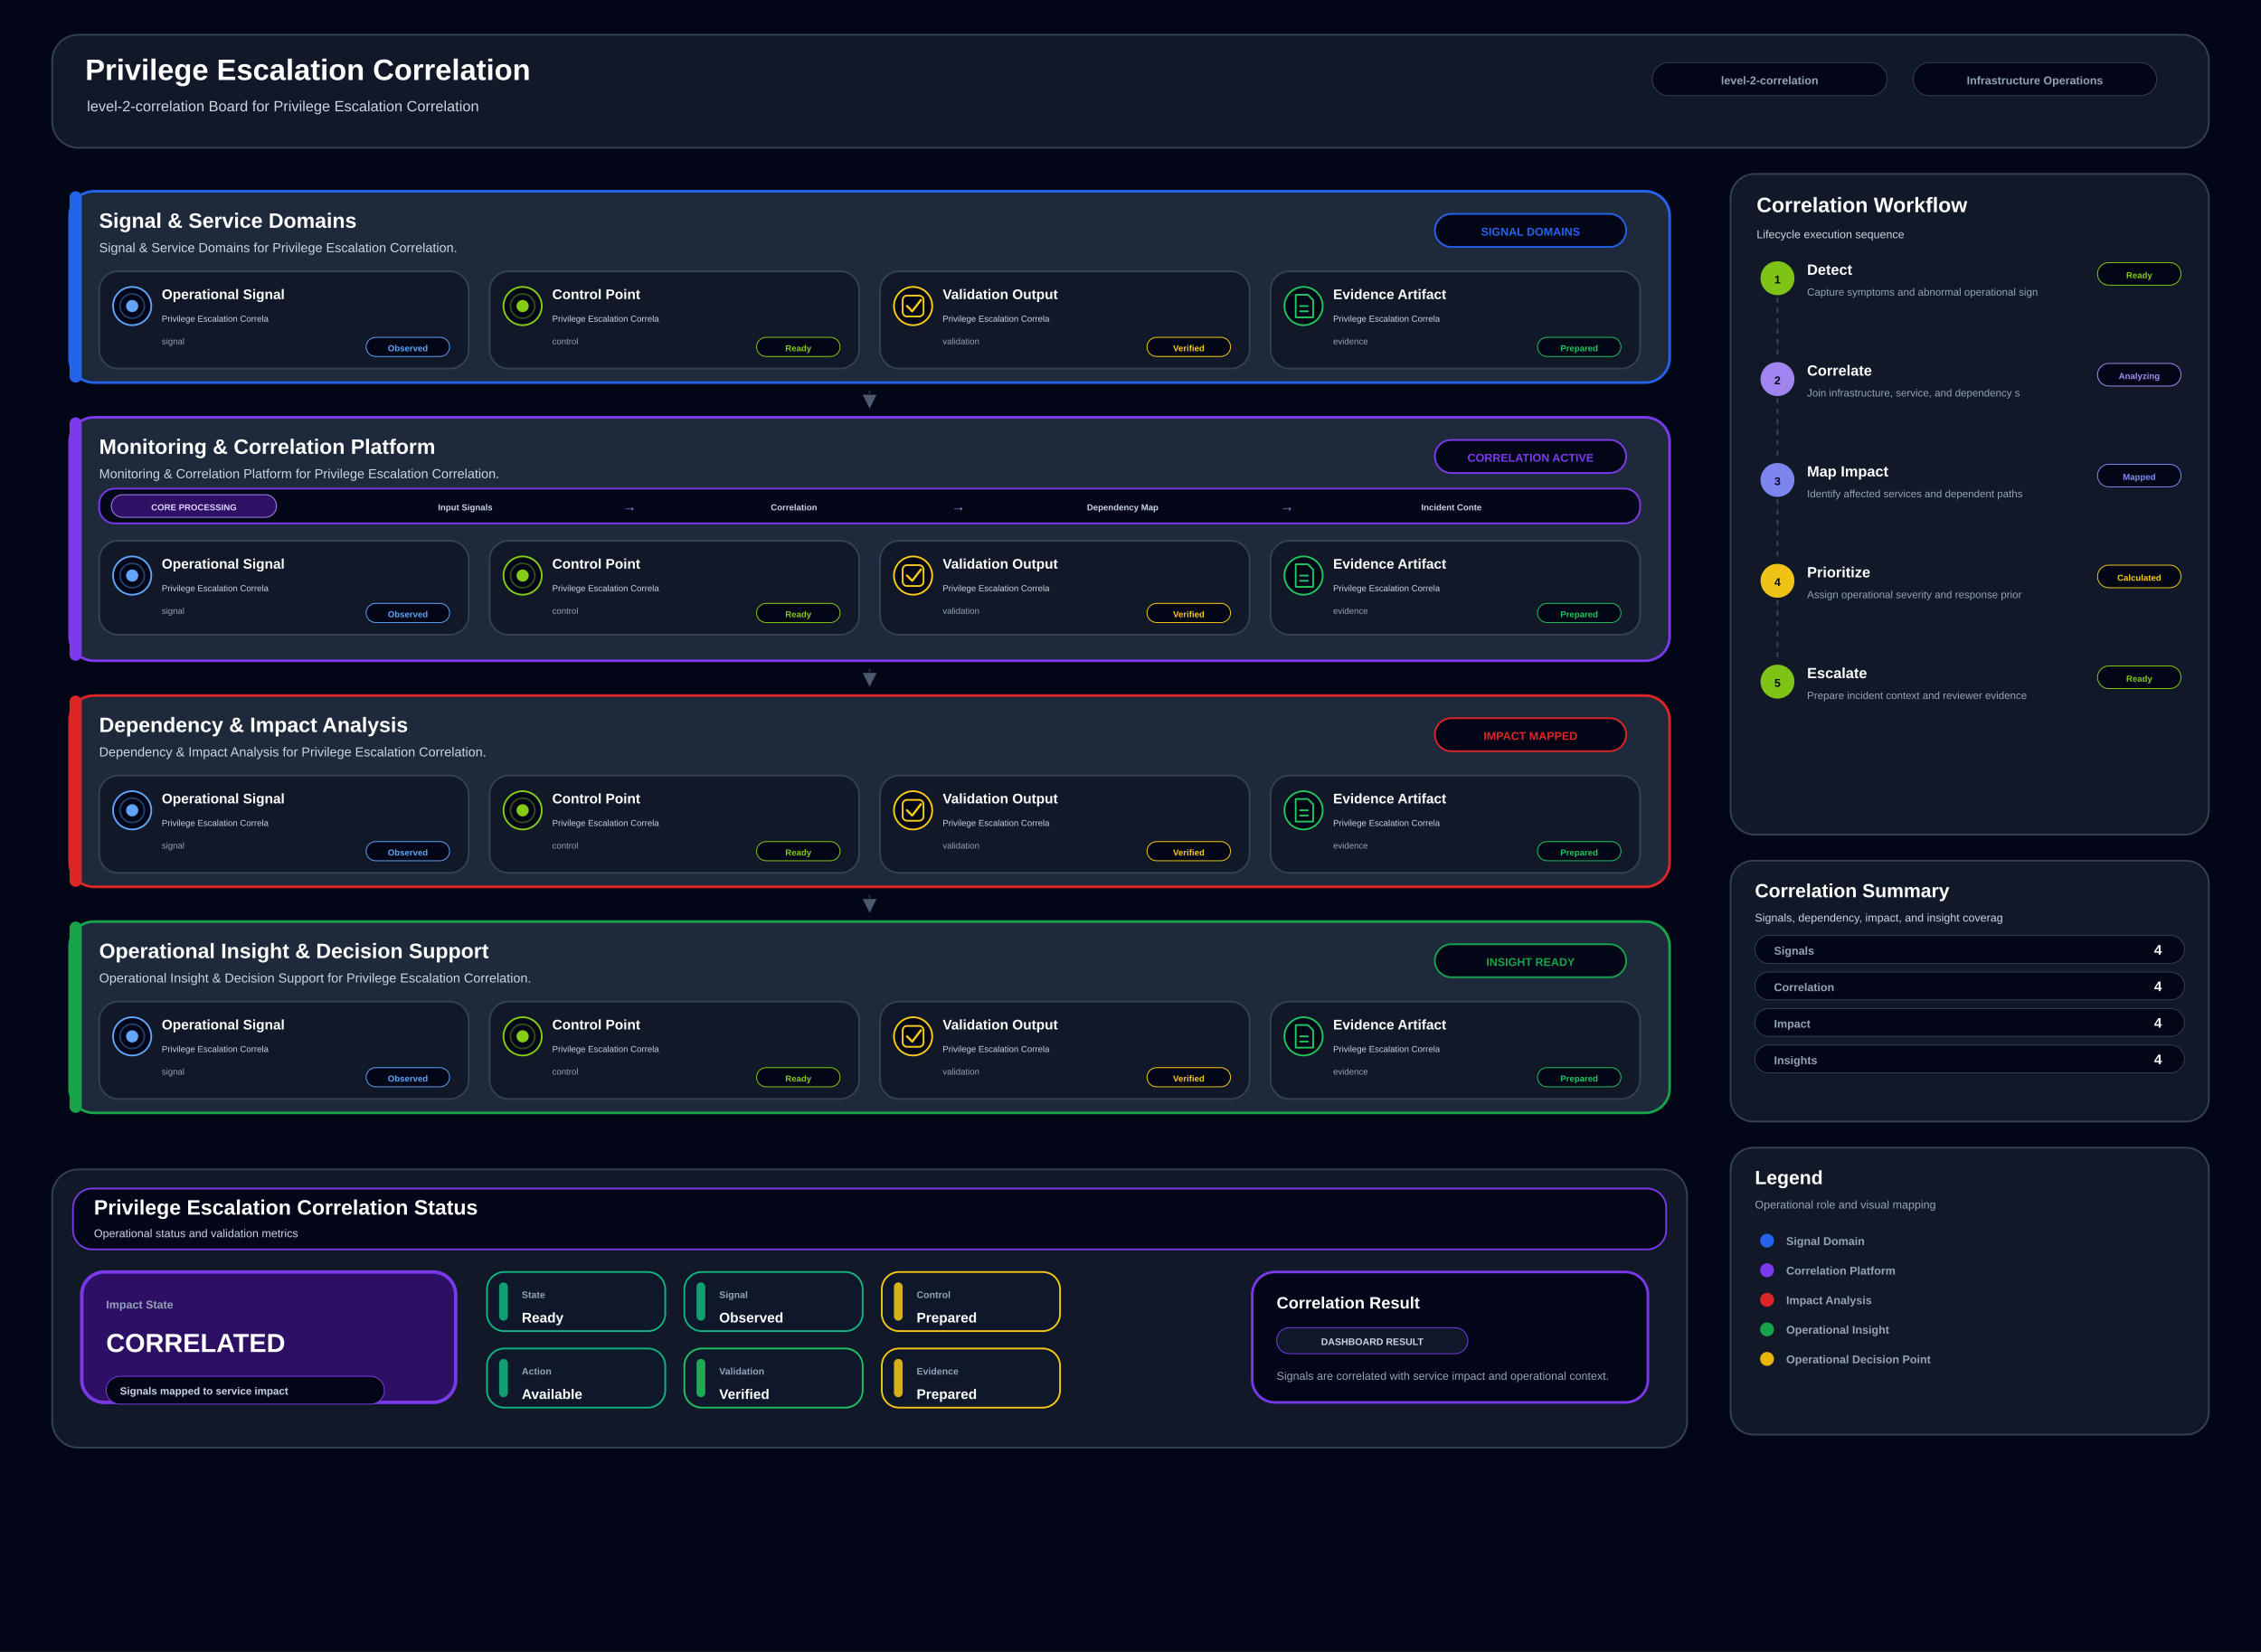
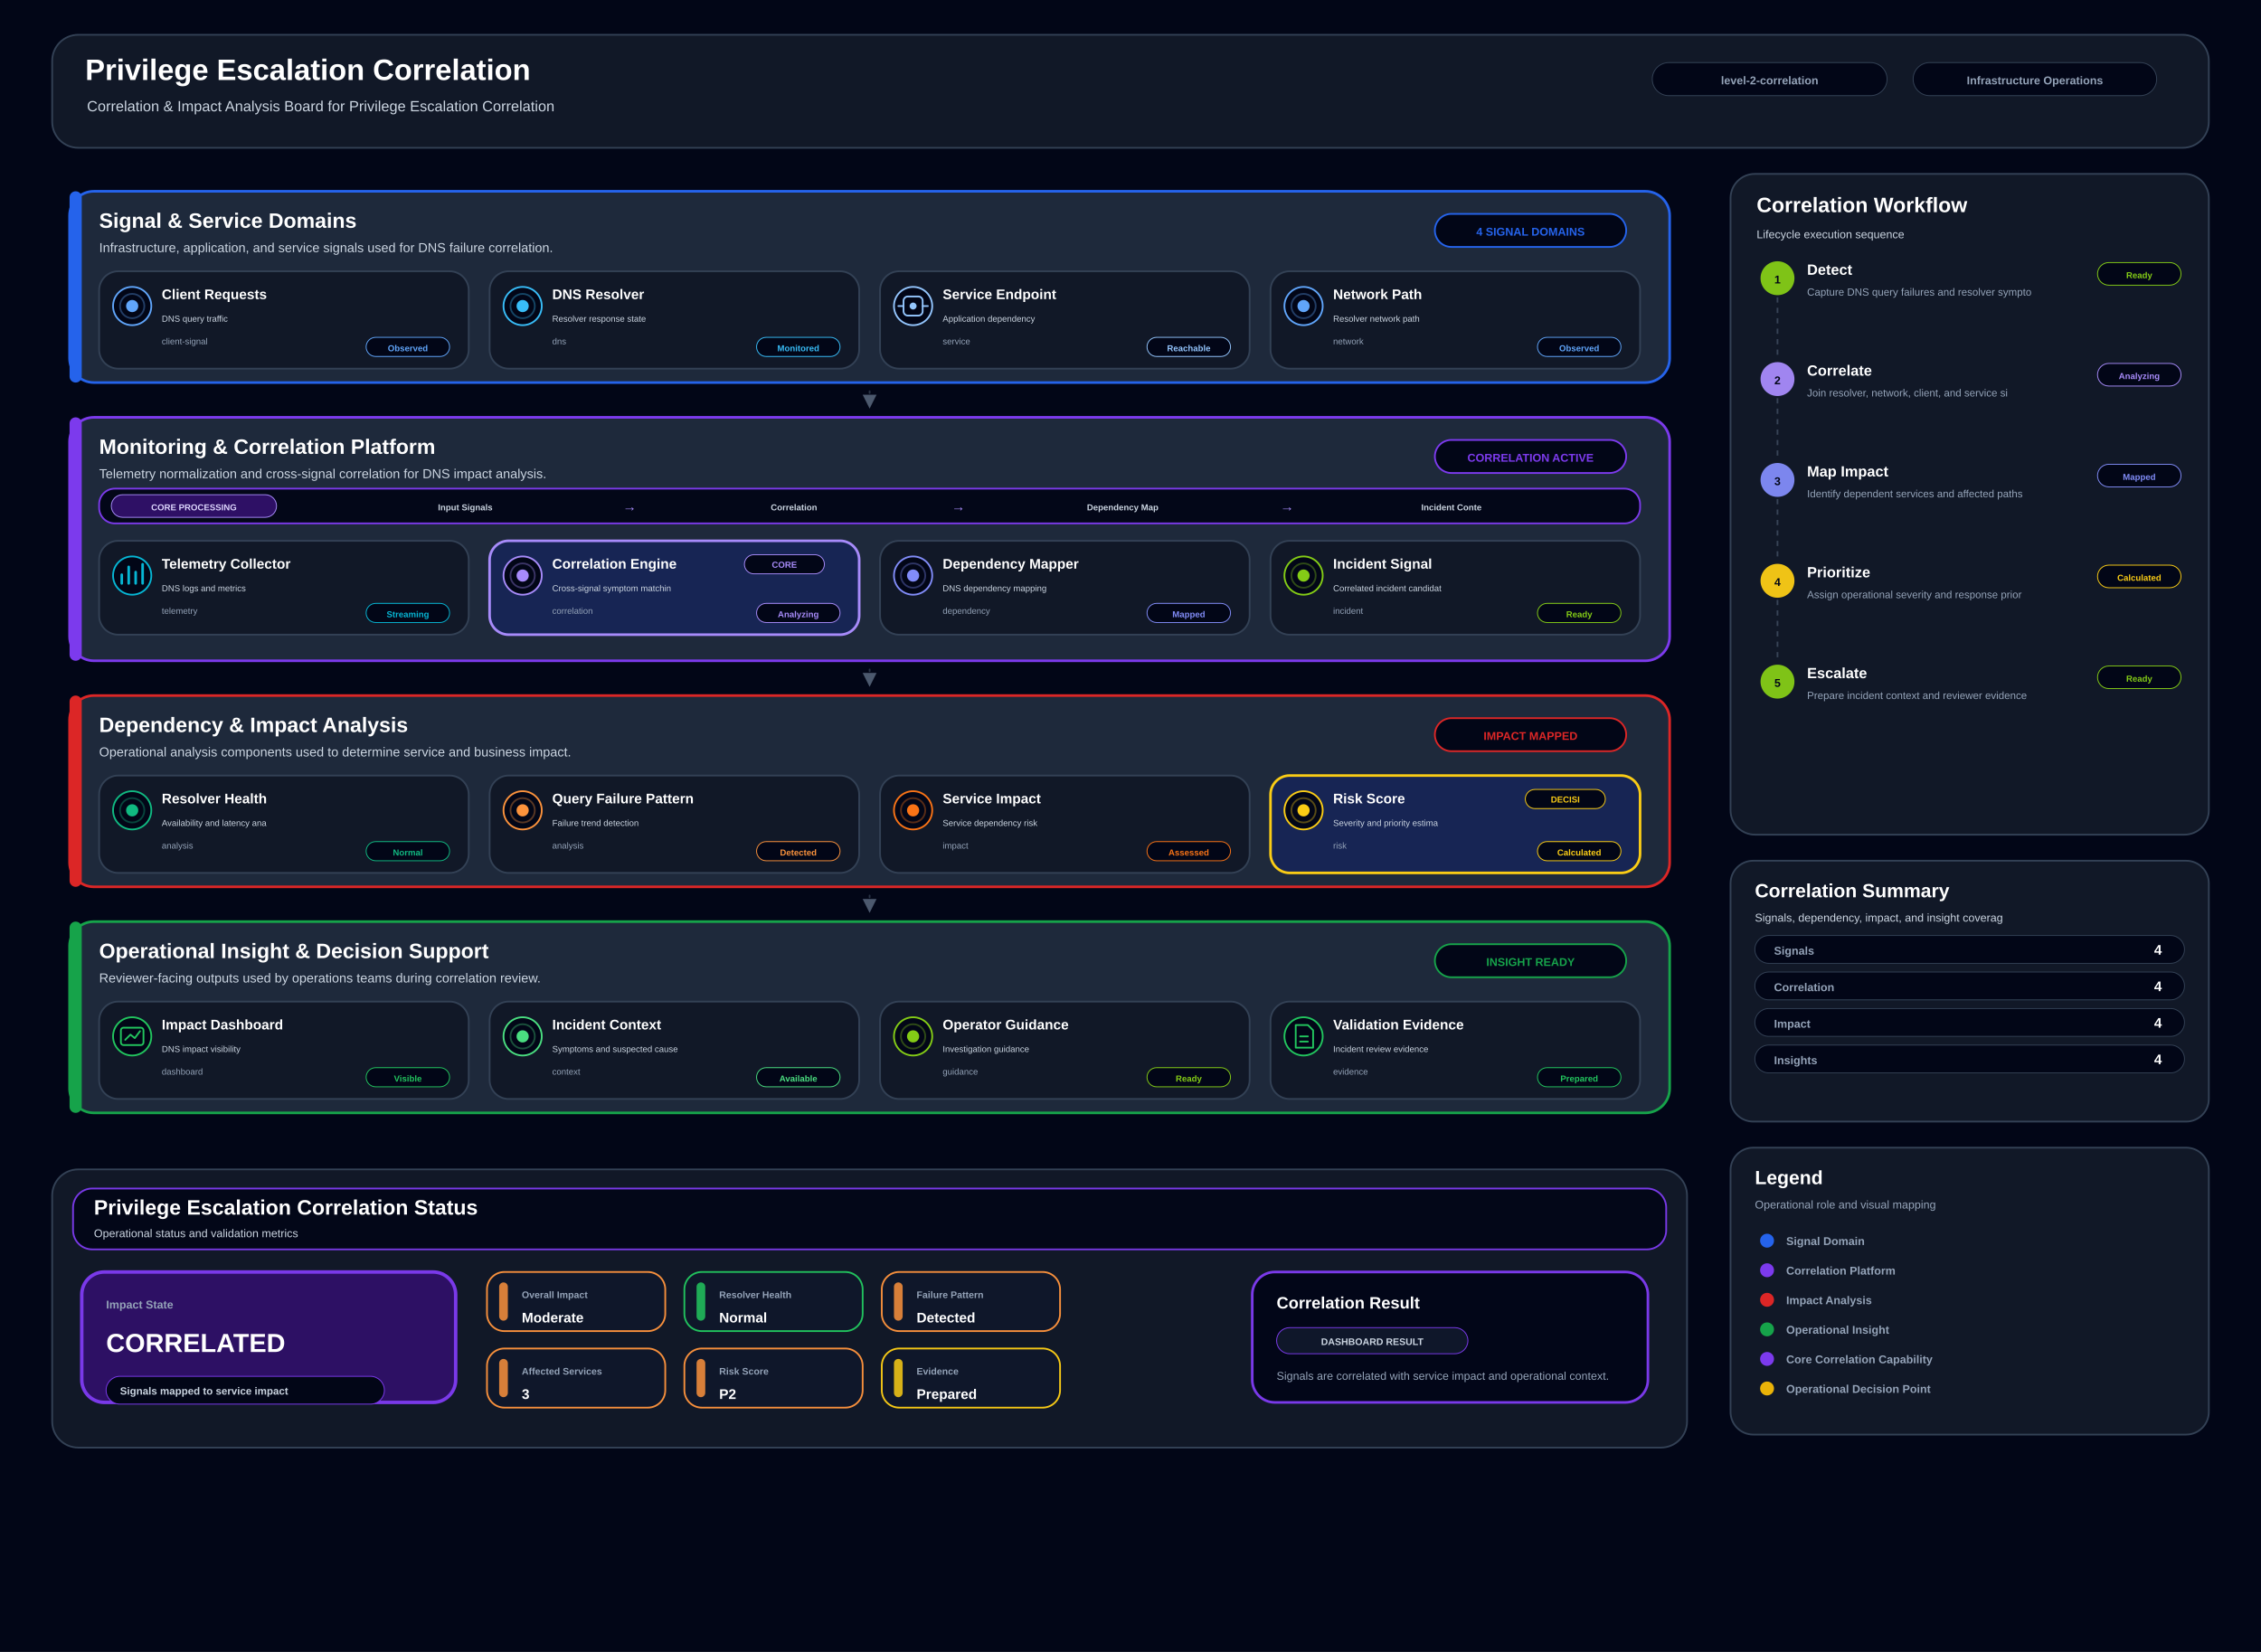
<svg xmlns="http://www.w3.org/2000/svg" width="2600" height="1900" viewBox="0 0 2600 1900" font-family="Arial, Helvetica, sans-serif">
  <style>text { font-family: Arial, Helvetica, sans-serif; letter-spacing: normal; word-spacing: normal; text-rendering: optimizeLegibility; font-kerning: normal; }</style>
  <style>text { font-family: Arial, Helvetica, sans-serif; letter-spacing: normal; word-spacing: normal; text-rendering: optimizeLegibility; font-kerning: normal; }</style>
  <rect width="2600" height="1900" fill="#020617" />
  <rect x="60" y="40" width="2480" height="130" rx="30" fill="#111827" stroke="#334155" stroke-width="2" />
  <text x="98" y="92" fill="#ffffff" font-size="34" font-weight="bold">Privilege Escalation Correlation</text>
-   <text x="100" y="128" fill="#cbd5e1" font-size="17">level-2-correlation Board for Privilege Escalation Correlation</text>
+   <text x="100" y="128" fill="#cbd5e1" font-size="17">Correlation &amp; Impact Analysis Board for Privilege Escalation Correlation</text>
  <rect x="1900" y="72" width="270" height="38" rx="19" fill="#020617" stroke="#334155" stroke-width="1" />
  <text x="2035" y="97" fill="#94a3b8" font-size="13" text-anchor="middle" font-weight="bold">level-2-correlation</text>
  <rect x="2200" y="72" width="280" height="38" rx="19" fill="#020617" stroke="#334155" stroke-width="1" />
  <text x="2340" y="97" fill="#94a3b8" font-size="13" text-anchor="middle" font-weight="bold">Infrastructure Operations</text>
  <rect x="80" y="220" width="1840" height="220" rx="28" fill="#1e293b" stroke="#2563eb" stroke-width="3" />
  <rect x="80" y="220" width="14" height="220" rx="7" fill="#2563eb" />
  <text x="114" y="262" fill="#ffffff" font-size="24" font-weight="bold">Signal &amp; Service Domains</text>
-   <text x="114" y="290" fill="#cbd5e1" font-size="15">Signal &amp; Service Domains for Privilege Escalation Correlation.</text>
+   <text x="114" y="290" fill="#cbd5e1" font-size="15">Infrastructure, application, and service signals used for DNS failure correlation.</text>
  <rect x="1650" y="246" width="220" height="38" rx="19" fill="#020617" stroke="#2563eb" stroke-width="2" />
-   <text x="1760" y="271" fill="#2563eb" font-size="13" text-anchor="middle" font-weight="bold">SIGNAL DOMAINS</text>
+   <text x="1760" y="271" fill="#2563eb" font-size="13" text-anchor="middle" font-weight="bold">4 SIGNAL DOMAINS</text>
  <rect x="114" y="312" width="425" height="112" rx="22" fill="#111827" stroke="#334155" stroke-width="2" />
  <circle cx="152" cy="352" r="22" fill="#020617" stroke="#60a5fa" stroke-width="2" />
  <circle cx="152" cy="352" r="7" fill="#60a5fa" />
  <circle cx="152" cy="352" r="14" fill="none" stroke="#60a5fa" stroke-width="2" opacity="0.35" />
-   <text x="186" y="344" fill="#ffffff" font-size="16" font-weight="bold">Operational Signal</text>
-   <text x="186" y="370" fill="#cbd5e1" font-size="10">Privilege Escalation Correla</text>
-   <text x="186" y="396" fill="#94a3b8" font-size="10">signal</text>
+   <text x="186" y="344" fill="#ffffff" font-size="16" font-weight="bold">Client Requests</text>
+   <text x="186" y="370" fill="#cbd5e1" font-size="10">DNS query traffic</text>
+   <text x="186" y="396" fill="#94a3b8" font-size="10">client-signal</text>
  <rect x="421" y="388" width="96" height="22" rx="11" fill="#020617" stroke="#60a5fa" stroke-width="1" />
  <text x="469" y="404" fill="#60a5fa" font-size="10" text-anchor="middle" font-weight="bold">Observed</text>
  <rect x="563" y="312" width="425" height="112" rx="22" fill="#111827" stroke="#334155" stroke-width="2" />
-   <circle cx="601" cy="352" r="22" fill="#020617" stroke="#84cc16" stroke-width="2" />
-   <circle cx="601" cy="352" r="7" fill="#84cc16" />
-   <circle cx="601" cy="352" r="14" fill="none" stroke="#84cc16" stroke-width="2" opacity="0.35" />
-   <text x="635" y="344" fill="#ffffff" font-size="16" font-weight="bold">Control Point</text>
-   <text x="635" y="370" fill="#cbd5e1" font-size="10">Privilege Escalation Correla</text>
-   <text x="635" y="396" fill="#94a3b8" font-size="10">control</text>
-   <rect x="870" y="388" width="96" height="22" rx="11" fill="#020617" stroke="#84cc16" stroke-width="1" />
-   <text x="918" y="404" fill="#84cc16" font-size="10" text-anchor="middle" font-weight="bold">Ready</text>
+   <circle cx="601" cy="352" r="22" fill="#020617" stroke="#38bdf8" stroke-width="2" />
+   <circle cx="601" cy="352" r="7" fill="#38bdf8" />
+   <circle cx="601" cy="352" r="14" fill="none" stroke="#38bdf8" stroke-width="2" opacity="0.35" />
+   <text x="635" y="344" fill="#ffffff" font-size="16" font-weight="bold">DNS Resolver</text>
+   <text x="635" y="370" fill="#cbd5e1" font-size="10">Resolver response state</text>
+   <text x="635" y="396" fill="#94a3b8" font-size="10">dns</text>
+   <rect x="870" y="388" width="96" height="22" rx="11" fill="#020617" stroke="#38bdf8" stroke-width="1" />
+   <text x="918" y="404" fill="#38bdf8" font-size="10" text-anchor="middle" font-weight="bold">Monitored</text>
  <rect x="1012" y="312" width="425" height="112" rx="22" fill="#111827" stroke="#334155" stroke-width="2" />
-   <circle cx="1050" cy="352" r="22" fill="#020617" stroke="#facc15" stroke-width="2" />
-   <rect x="1038" y="340" width="24" height="24" rx="5" fill="none" stroke="#facc15" stroke-width="2" />
-   <polyline points="1043,352 1049,358 1059,345" fill="none" stroke="#facc15" stroke-width="2.5" stroke-linecap="round" stroke-linejoin="round" />
-   <text x="1084" y="344" fill="#ffffff" font-size="16" font-weight="bold">Validation Output</text>
-   <text x="1084" y="370" fill="#cbd5e1" font-size="10">Privilege Escalation Correla</text>
-   <text x="1084" y="396" fill="#94a3b8" font-size="10">validation</text>
-   <rect x="1319" y="388" width="96" height="22" rx="11" fill="#020617" stroke="#facc15" stroke-width="1" />
-   <text x="1367" y="404" fill="#facc15" font-size="10" text-anchor="middle" font-weight="bold">Verified</text>
+   <circle cx="1050" cy="352" r="22" fill="#020617" stroke="#93c5fd" stroke-width="2" />
+   <rect x="1039" y="341" width="22" height="22" rx="5" fill="none" stroke="#93c5fd" stroke-width="2" />
+   <circle cx="1050" cy="352" r="4" fill="#93c5fd" />
+   <line x1="1033" y1="352" x2="1039" y2="352" stroke="#93c5fd" stroke-width="2" stroke-linecap="round" />
+   <line x1="1061" y1="352" x2="1067" y2="352" stroke="#93c5fd" stroke-width="2" stroke-linecap="round" />
+   <text x="1084" y="344" fill="#ffffff" font-size="16" font-weight="bold">Service Endpoint</text>
+   <text x="1084" y="370" fill="#cbd5e1" font-size="10">Application dependency</text>
+   <text x="1084" y="396" fill="#94a3b8" font-size="10">service</text>
+   <rect x="1319" y="388" width="96" height="22" rx="11" fill="#020617" stroke="#93c5fd" stroke-width="1" />
+   <text x="1367" y="404" fill="#93c5fd" font-size="10" text-anchor="middle" font-weight="bold">Reachable</text>
  <rect x="1461" y="312" width="425" height="112" rx="22" fill="#111827" stroke="#334155" stroke-width="2" />
-   <circle cx="1499" cy="352" r="22" fill="#020617" stroke="#22c55e" stroke-width="2" />
-   <polygon points="1490,339 1504,339 1510,345 1510,365 1490,365" fill="none" stroke="#22c55e" stroke-width="2" stroke-linejoin="round" />
-   <line x1="1495" y1="352" x2="1504" y2="352" stroke="#22c55e" stroke-width="2" stroke-linecap="round" />
-   <line x1="1495" y1="358" x2="1504" y2="358" stroke="#22c55e" stroke-width="2" stroke-linecap="round" />
-   <text x="1533" y="344" fill="#ffffff" font-size="16" font-weight="bold">Evidence Artifact</text>
-   <text x="1533" y="370" fill="#cbd5e1" font-size="10">Privilege Escalation Correla</text>
-   <text x="1533" y="396" fill="#94a3b8" font-size="10">evidence</text>
-   <rect x="1768" y="388" width="96" height="22" rx="11" fill="#020617" stroke="#22c55e" stroke-width="1" />
-   <text x="1816" y="404" fill="#22c55e" font-size="10" text-anchor="middle" font-weight="bold">Prepared</text>
+   <circle cx="1499" cy="352" r="22" fill="#020617" stroke="#60a5fa" stroke-width="2" />
+   <circle cx="1499" cy="352" r="7" fill="#60a5fa" />
+   <circle cx="1499" cy="352" r="14" fill="none" stroke="#60a5fa" stroke-width="2" opacity="0.35" />
+   <text x="1533" y="344" fill="#ffffff" font-size="16" font-weight="bold">Network Path</text>
+   <text x="1533" y="370" fill="#cbd5e1" font-size="10">Resolver network path</text>
+   <text x="1533" y="396" fill="#94a3b8" font-size="10">network</text>
+   <rect x="1768" y="388" width="96" height="22" rx="11" fill="#020617" stroke="#60a5fa" stroke-width="1" />
+   <text x="1816" y="404" fill="#60a5fa" font-size="10" text-anchor="middle" font-weight="bold">Observed</text>
  <rect x="80" y="480" width="1840" height="280" rx="28" fill="#1e293b" stroke="#7c3aed" stroke-width="3" />
  <rect x="80" y="480" width="14" height="280" rx="7" fill="#7c3aed" />
  <text x="114" y="522" fill="#ffffff" font-size="24" font-weight="bold">Monitoring &amp; Correlation Platform</text>
-   <text x="114" y="550" fill="#cbd5e1" font-size="15">Monitoring &amp; Correlation Platform for Privilege Escalation Correlation.</text>
+   <text x="114" y="550" fill="#cbd5e1" font-size="15">Telemetry normalization and cross-signal correlation for DNS impact analysis.</text>
  <rect x="1650" y="506" width="220" height="38" rx="19" fill="#020617" stroke="#7c3aed" stroke-width="2" />
  <text x="1760" y="531" fill="#7c3aed" font-size="13" text-anchor="middle" font-weight="bold">CORRELATION ACTIVE</text>
  <rect x="114" y="562" width="1772" height="40" rx="18" fill="#020617" stroke="#7c3aed" stroke-width="2" opacity="0.98" />
  <rect x="128" y="569" width="190" height="26" rx="13" fill="#2e1065" stroke="#a78bfa" stroke-width="1" />
  <text x="223.0" y="587" fill="#ddd6fe" font-size="10" text-anchor="middle" font-weight="bold">CORE PROCESSING</text>
  <text x="535.0" y="587" fill="#cbd5e1" font-size="10" text-anchor="middle" font-weight="bold">Input Signals</text>
  <text x="724.0" y="588" fill="#a78bfa" font-size="16" text-anchor="middle" font-weight="bold">→</text>
  <text x="913.0" y="587" fill="#cbd5e1" font-size="10" text-anchor="middle" font-weight="bold">Correlation</text>
  <text x="1102.0" y="588" fill="#a78bfa" font-size="16" text-anchor="middle" font-weight="bold">→</text>
  <text x="1291.0" y="587" fill="#cbd5e1" font-size="10" text-anchor="middle" font-weight="bold">Dependency Map</text>
  <text x="1480.0" y="588" fill="#a78bfa" font-size="16" text-anchor="middle" font-weight="bold">→</text>
  <text x="1669.0" y="587" fill="#cbd5e1" font-size="10" text-anchor="middle" font-weight="bold">Incident Conte</text>
  <rect x="114" y="622" width="425" height="108" rx="22" fill="#111827" stroke="#334155" stroke-width="2" />
-   <circle cx="152" cy="662" r="22" fill="#020617" stroke="#60a5fa" stroke-width="2" />
-   <circle cx="152" cy="662" r="7" fill="#60a5fa" />
-   <circle cx="152" cy="662" r="14" fill="none" stroke="#60a5fa" stroke-width="2" opacity="0.35" />
-   <text x="186" y="654" fill="#ffffff" font-size="16" font-weight="bold">Operational Signal</text>
-   <text x="186" y="680" fill="#cbd5e1" font-size="10">Privilege Escalation Correla</text>
-   <text x="186" y="706" fill="#94a3b8" font-size="10">signal</text>
-   <rect x="421" y="694" width="96" height="22" rx="11" fill="#020617" stroke="#60a5fa" stroke-width="1" />
-   <text x="469" y="710" fill="#60a5fa" font-size="10" text-anchor="middle" font-weight="bold">Observed</text>
-   <rect x="563" y="622" width="425" height="108" rx="22" fill="#111827" stroke="#334155" stroke-width="2" />
-   <circle cx="601" cy="662" r="22" fill="#020617" stroke="#84cc16" stroke-width="2" />
-   <circle cx="601" cy="662" r="7" fill="#84cc16" />
-   <circle cx="601" cy="662" r="14" fill="none" stroke="#84cc16" stroke-width="2" opacity="0.35" />
-   <text x="635" y="654" fill="#ffffff" font-size="16" font-weight="bold">Control Point</text>
-   <text x="635" y="680" fill="#cbd5e1" font-size="10">Privilege Escalation Correla</text>
-   <text x="635" y="706" fill="#94a3b8" font-size="10">control</text>
-   <rect x="870" y="694" width="96" height="22" rx="11" fill="#020617" stroke="#84cc16" stroke-width="1" />
-   <text x="918" y="710" fill="#84cc16" font-size="10" text-anchor="middle" font-weight="bold">Ready</text>
+   <circle cx="152" cy="662" r="22" fill="#020617" stroke="#06b6d4" stroke-width="2" />
+   <line x1="140" y1="671" x2="140" y2="661" stroke="#06b6d4" stroke-width="3" stroke-linecap="round" />
+   <line x1="148" y1="671" x2="148" y2="652" stroke="#06b6d4" stroke-width="3" stroke-linecap="round" />
+   <line x1="156" y1="671" x2="156" y2="658" stroke="#06b6d4" stroke-width="3" stroke-linecap="round" />
+   <line x1="164" y1="671" x2="164" y2="649" stroke="#06b6d4" stroke-width="3" stroke-linecap="round" />
+   <text x="186" y="654" fill="#ffffff" font-size="16" font-weight="bold">Telemetry Collector</text>
+   <text x="186" y="680" fill="#cbd5e1" font-size="10">DNS logs and metrics</text>
+   <text x="186" y="706" fill="#94a3b8" font-size="10">telemetry</text>
+   <rect x="421" y="694" width="96" height="22" rx="11" fill="#020617" stroke="#06b6d4" stroke-width="1" />
+   <text x="469" y="710" fill="#06b6d4" font-size="10" text-anchor="middle" font-weight="bold">Streaming</text>
+   <rect x="563" y="622" width="425" height="108" rx="22" fill="#172554" stroke="#a78bfa" stroke-width="3" />
+   <circle cx="601" cy="662" r="22" fill="#020617" stroke="#a78bfa" stroke-width="2" />
+   <circle cx="601" cy="662" r="7" fill="#a78bfa" />
+   <circle cx="601" cy="662" r="14" fill="none" stroke="#a78bfa" stroke-width="2" opacity="0.35" />
+   <text x="635" y="654" fill="#ffffff" font-size="16" font-weight="bold">Correlation Engine</text>
+   <text x="635" y="680" fill="#cbd5e1" font-size="10">Cross-signal symptom matchin</text>
+   <text x="635" y="706" fill="#94a3b8" font-size="10">correlation</text>
+   <rect x="870" y="694" width="96" height="22" rx="11" fill="#020617" stroke="#a78bfa" stroke-width="1" />
+   <text x="918" y="710" fill="#a78bfa" font-size="10" text-anchor="middle" font-weight="bold">Analyzing</text>
+   <rect x="856" y="638" width="92" height="22" rx="11" fill="#020617" stroke="#a78bfa" stroke-width="1" />
+   <text x="902" y="653" fill="#a78bfa" font-size="10" text-anchor="middle" font-weight="bold">CORE</text>
  <rect x="1012" y="622" width="425" height="108" rx="22" fill="#111827" stroke="#334155" stroke-width="2" />
-   <circle cx="1050" cy="662" r="22" fill="#020617" stroke="#facc15" stroke-width="2" />
-   <rect x="1038" y="650" width="24" height="24" rx="5" fill="none" stroke="#facc15" stroke-width="2" />
-   <polyline points="1043,662 1049,668 1059,655" fill="none" stroke="#facc15" stroke-width="2.5" stroke-linecap="round" stroke-linejoin="round" />
-   <text x="1084" y="654" fill="#ffffff" font-size="16" font-weight="bold">Validation Output</text>
-   <text x="1084" y="680" fill="#cbd5e1" font-size="10">Privilege Escalation Correla</text>
-   <text x="1084" y="706" fill="#94a3b8" font-size="10">validation</text>
-   <rect x="1319" y="694" width="96" height="22" rx="11" fill="#020617" stroke="#facc15" stroke-width="1" />
-   <text x="1367" y="710" fill="#facc15" font-size="10" text-anchor="middle" font-weight="bold">Verified</text>
+   <circle cx="1050" cy="662" r="22" fill="#020617" stroke="#818cf8" stroke-width="2" />
+   <circle cx="1050" cy="662" r="7" fill="#818cf8" />
+   <circle cx="1050" cy="662" r="14" fill="none" stroke="#818cf8" stroke-width="2" opacity="0.35" />
+   <text x="1084" y="654" fill="#ffffff" font-size="16" font-weight="bold">Dependency Mapper</text>
+   <text x="1084" y="680" fill="#cbd5e1" font-size="10">DNS dependency mapping</text>
+   <text x="1084" y="706" fill="#94a3b8" font-size="10">dependency</text>
+   <rect x="1319" y="694" width="96" height="22" rx="11" fill="#020617" stroke="#818cf8" stroke-width="1" />
+   <text x="1367" y="710" fill="#818cf8" font-size="10" text-anchor="middle" font-weight="bold">Mapped</text>
  <rect x="1461" y="622" width="425" height="108" rx="22" fill="#111827" stroke="#334155" stroke-width="2" />
-   <circle cx="1499" cy="662" r="22" fill="#020617" stroke="#22c55e" stroke-width="2" />
-   <polygon points="1490,649 1504,649 1510,655 1510,675 1490,675" fill="none" stroke="#22c55e" stroke-width="2" stroke-linejoin="round" />
-   <line x1="1495" y1="662" x2="1504" y2="662" stroke="#22c55e" stroke-width="2" stroke-linecap="round" />
-   <line x1="1495" y1="668" x2="1504" y2="668" stroke="#22c55e" stroke-width="2" stroke-linecap="round" />
-   <text x="1533" y="654" fill="#ffffff" font-size="16" font-weight="bold">Evidence Artifact</text>
-   <text x="1533" y="680" fill="#cbd5e1" font-size="10">Privilege Escalation Correla</text>
-   <text x="1533" y="706" fill="#94a3b8" font-size="10">evidence</text>
-   <rect x="1768" y="694" width="96" height="22" rx="11" fill="#020617" stroke="#22c55e" stroke-width="1" />
-   <text x="1816" y="710" fill="#22c55e" font-size="10" text-anchor="middle" font-weight="bold">Prepared</text>
+   <circle cx="1499" cy="662" r="22" fill="#020617" stroke="#84cc16" stroke-width="2" />
+   <circle cx="1499" cy="662" r="7" fill="#84cc16" />
+   <circle cx="1499" cy="662" r="14" fill="none" stroke="#84cc16" stroke-width="2" opacity="0.35" />
+   <text x="1533" y="654" fill="#ffffff" font-size="16" font-weight="bold">Incident Signal</text>
+   <text x="1533" y="680" fill="#cbd5e1" font-size="10">Correlated incident candidat</text>
+   <text x="1533" y="706" fill="#94a3b8" font-size="10">incident</text>
+   <rect x="1768" y="694" width="96" height="22" rx="11" fill="#020617" stroke="#84cc16" stroke-width="1" />
+   <text x="1816" y="710" fill="#84cc16" font-size="10" text-anchor="middle" font-weight="bold">Ready</text>
  <rect x="80" y="800" width="1840" height="220" rx="28" fill="#1e293b" stroke="#dc2626" stroke-width="3" />
  <rect x="80" y="800" width="14" height="220" rx="7" fill="#dc2626" />
  <text x="114" y="842" fill="#ffffff" font-size="24" font-weight="bold">Dependency &amp; Impact Analysis</text>
-   <text x="114" y="870" fill="#cbd5e1" font-size="15">Dependency &amp; Impact Analysis for Privilege Escalation Correlation.</text>
+   <text x="114" y="870" fill="#cbd5e1" font-size="15">Operational analysis components used to determine service and business impact.</text>
  <rect x="1650" y="826" width="220" height="38" rx="19" fill="#020617" stroke="#dc2626" stroke-width="2" />
  <text x="1760" y="851" fill="#dc2626" font-size="13" text-anchor="middle" font-weight="bold">IMPACT MAPPED</text>
  <rect x="114" y="892" width="425" height="112" rx="22" fill="#111827" stroke="#334155" stroke-width="2" />
-   <circle cx="152" cy="932" r="22" fill="#020617" stroke="#60a5fa" stroke-width="2" />
-   <circle cx="152" cy="932" r="7" fill="#60a5fa" />
-   <circle cx="152" cy="932" r="14" fill="none" stroke="#60a5fa" stroke-width="2" opacity="0.35" />
-   <text x="186" y="924" fill="#ffffff" font-size="16" font-weight="bold">Operational Signal</text>
-   <text x="186" y="950" fill="#cbd5e1" font-size="10">Privilege Escalation Correla</text>
-   <text x="186" y="976" fill="#94a3b8" font-size="10">signal</text>
-   <rect x="421" y="968" width="96" height="22" rx="11" fill="#020617" stroke="#60a5fa" stroke-width="1" />
-   <text x="469" y="984" fill="#60a5fa" font-size="10" text-anchor="middle" font-weight="bold">Observed</text>
+   <circle cx="152" cy="932" r="22" fill="#020617" stroke="#10b981" stroke-width="2" />
+   <circle cx="152" cy="932" r="7" fill="#10b981" />
+   <circle cx="152" cy="932" r="14" fill="none" stroke="#10b981" stroke-width="2" opacity="0.35" />
+   <text x="186" y="924" fill="#ffffff" font-size="16" font-weight="bold">Resolver Health</text>
+   <text x="186" y="950" fill="#cbd5e1" font-size="10">Availability and latency ana</text>
+   <text x="186" y="976" fill="#94a3b8" font-size="10">analysis</text>
+   <rect x="421" y="968" width="96" height="22" rx="11" fill="#020617" stroke="#10b981" stroke-width="1" />
+   <text x="469" y="984" fill="#10b981" font-size="10" text-anchor="middle" font-weight="bold">Normal</text>
  <rect x="563" y="892" width="425" height="112" rx="22" fill="#111827" stroke="#334155" stroke-width="2" />
-   <circle cx="601" cy="932" r="22" fill="#020617" stroke="#84cc16" stroke-width="2" />
-   <circle cx="601" cy="932" r="7" fill="#84cc16" />
-   <circle cx="601" cy="932" r="14" fill="none" stroke="#84cc16" stroke-width="2" opacity="0.35" />
-   <text x="635" y="924" fill="#ffffff" font-size="16" font-weight="bold">Control Point</text>
-   <text x="635" y="950" fill="#cbd5e1" font-size="10">Privilege Escalation Correla</text>
-   <text x="635" y="976" fill="#94a3b8" font-size="10">control</text>
-   <rect x="870" y="968" width="96" height="22" rx="11" fill="#020617" stroke="#84cc16" stroke-width="1" />
-   <text x="918" y="984" fill="#84cc16" font-size="10" text-anchor="middle" font-weight="bold">Ready</text>
+   <circle cx="601" cy="932" r="22" fill="#020617" stroke="#fb923c" stroke-width="2" />
+   <circle cx="601" cy="932" r="7" fill="#fb923c" />
+   <circle cx="601" cy="932" r="14" fill="none" stroke="#fb923c" stroke-width="2" opacity="0.35" />
+   <text x="635" y="924" fill="#ffffff" font-size="16" font-weight="bold">Query Failure Pattern</text>
+   <text x="635" y="950" fill="#cbd5e1" font-size="10">Failure trend detection</text>
+   <text x="635" y="976" fill="#94a3b8" font-size="10">analysis</text>
+   <rect x="870" y="968" width="96" height="22" rx="11" fill="#020617" stroke="#fb923c" stroke-width="1" />
+   <text x="918" y="984" fill="#fb923c" font-size="10" text-anchor="middle" font-weight="bold">Detected</text>
  <rect x="1012" y="892" width="425" height="112" rx="22" fill="#111827" stroke="#334155" stroke-width="2" />
-   <circle cx="1050" cy="932" r="22" fill="#020617" stroke="#facc15" stroke-width="2" />
-   <rect x="1038" y="920" width="24" height="24" rx="5" fill="none" stroke="#facc15" stroke-width="2" />
-   <polyline points="1043,932 1049,938 1059,925" fill="none" stroke="#facc15" stroke-width="2.5" stroke-linecap="round" stroke-linejoin="round" />
-   <text x="1084" y="924" fill="#ffffff" font-size="16" font-weight="bold">Validation Output</text>
-   <text x="1084" y="950" fill="#cbd5e1" font-size="10">Privilege Escalation Correla</text>
-   <text x="1084" y="976" fill="#94a3b8" font-size="10">validation</text>
-   <rect x="1319" y="968" width="96" height="22" rx="11" fill="#020617" stroke="#facc15" stroke-width="1" />
-   <text x="1367" y="984" fill="#facc15" font-size="10" text-anchor="middle" font-weight="bold">Verified</text>
-   <rect x="1461" y="892" width="425" height="112" rx="22" fill="#111827" stroke="#334155" stroke-width="2" />
-   <circle cx="1499" cy="932" r="22" fill="#020617" stroke="#22c55e" stroke-width="2" />
-   <polygon points="1490,919 1504,919 1510,925 1510,945 1490,945" fill="none" stroke="#22c55e" stroke-width="2" stroke-linejoin="round" />
-   <line x1="1495" y1="932" x2="1504" y2="932" stroke="#22c55e" stroke-width="2" stroke-linecap="round" />
-   <line x1="1495" y1="938" x2="1504" y2="938" stroke="#22c55e" stroke-width="2" stroke-linecap="round" />
-   <text x="1533" y="924" fill="#ffffff" font-size="16" font-weight="bold">Evidence Artifact</text>
-   <text x="1533" y="950" fill="#cbd5e1" font-size="10">Privilege Escalation Correla</text>
-   <text x="1533" y="976" fill="#94a3b8" font-size="10">evidence</text>
-   <rect x="1768" y="968" width="96" height="22" rx="11" fill="#020617" stroke="#22c55e" stroke-width="1" />
-   <text x="1816" y="984" fill="#22c55e" font-size="10" text-anchor="middle" font-weight="bold">Prepared</text>
+   <circle cx="1050" cy="932" r="22" fill="#020617" stroke="#f97316" stroke-width="2" />
+   <circle cx="1050" cy="932" r="7" fill="#f97316" />
+   <circle cx="1050" cy="932" r="14" fill="none" stroke="#f97316" stroke-width="2" opacity="0.35" />
+   <text x="1084" y="924" fill="#ffffff" font-size="16" font-weight="bold">Service Impact</text>
+   <text x="1084" y="950" fill="#cbd5e1" font-size="10">Service dependency risk</text>
+   <text x="1084" y="976" fill="#94a3b8" font-size="10">impact</text>
+   <rect x="1319" y="968" width="96" height="22" rx="11" fill="#020617" stroke="#f97316" stroke-width="1" />
+   <text x="1367" y="984" fill="#f97316" font-size="10" text-anchor="middle" font-weight="bold">Assessed</text>
+   <rect x="1461" y="892" width="425" height="112" rx="22" fill="#172554" stroke="#facc15" stroke-width="3" />
+   <circle cx="1499" cy="932" r="22" fill="#020617" stroke="#facc15" stroke-width="2" />
+   <circle cx="1499" cy="932" r="7" fill="#facc15" />
+   <circle cx="1499" cy="932" r="14" fill="none" stroke="#facc15" stroke-width="2" opacity="0.35" />
+   <text x="1533" y="924" fill="#ffffff" font-size="16" font-weight="bold">Risk Score</text>
+   <text x="1533" y="950" fill="#cbd5e1" font-size="10">Severity and priority estima</text>
+   <text x="1533" y="976" fill="#94a3b8" font-size="10">risk</text>
+   <rect x="1768" y="968" width="96" height="22" rx="11" fill="#020617" stroke="#facc15" stroke-width="1" />
+   <text x="1816" y="984" fill="#facc15" font-size="10" text-anchor="middle" font-weight="bold">Calculated</text>
+   <rect x="1754" y="908" width="92" height="22" rx="11" fill="#020617" stroke="#facc15" stroke-width="1" />
+   <text x="1800" y="923" fill="#facc15" font-size="10" text-anchor="middle" font-weight="bold">DECISI</text>
  <rect x="80" y="1060" width="1840" height="220" rx="28" fill="#1e293b" stroke="#16a34a" stroke-width="3" />
  <rect x="80" y="1060" width="14" height="220" rx="7" fill="#16a34a" />
  <text x="114" y="1102" fill="#ffffff" font-size="24" font-weight="bold">Operational Insight &amp; Decision Support</text>
-   <text x="114" y="1130" fill="#cbd5e1" font-size="15">Operational Insight &amp; Decision Support for Privilege Escalation Correlation.</text>
+   <text x="114" y="1130" fill="#cbd5e1" font-size="15">Reviewer-facing outputs used by operations teams during correlation review.</text>
  <rect x="1650" y="1086" width="220" height="38" rx="19" fill="#020617" stroke="#16a34a" stroke-width="2" />
  <text x="1760" y="1111" fill="#16a34a" font-size="13" text-anchor="middle" font-weight="bold">INSIGHT READY</text>
  <rect x="114" y="1152" width="425" height="112" rx="22" fill="#111827" stroke="#334155" stroke-width="2" />
-   <circle cx="152" cy="1192" r="22" fill="#020617" stroke="#60a5fa" stroke-width="2" />
-   <circle cx="152" cy="1192" r="7" fill="#60a5fa" />
-   <circle cx="152" cy="1192" r="14" fill="none" stroke="#60a5fa" stroke-width="2" opacity="0.35" />
-   <text x="186" y="1184" fill="#ffffff" font-size="16" font-weight="bold">Operational Signal</text>
-   <text x="186" y="1210" fill="#cbd5e1" font-size="10">Privilege Escalation Correla</text>
-   <text x="186" y="1236" fill="#94a3b8" font-size="10">signal</text>
-   <rect x="421" y="1228" width="96" height="22" rx="11" fill="#020617" stroke="#60a5fa" stroke-width="1" />
-   <text x="469" y="1244" fill="#60a5fa" font-size="10" text-anchor="middle" font-weight="bold">Observed</text>
+   <circle cx="152" cy="1192" r="22" fill="#020617" stroke="#22c55e" stroke-width="2" />
+   <rect x="139" y="1182" width="26" height="20" rx="3" fill="none" stroke="#22c55e" stroke-width="2" />
+   <polyline points="144,1196 150,1190 155,1194 161,1186" fill="none" stroke="#22c55e" stroke-width="2" stroke-linecap="round" stroke-linejoin="round" />
+   <text x="186" y="1184" fill="#ffffff" font-size="16" font-weight="bold">Impact Dashboard</text>
+   <text x="186" y="1210" fill="#cbd5e1" font-size="10">DNS impact visibility</text>
+   <text x="186" y="1236" fill="#94a3b8" font-size="10">dashboard</text>
+   <rect x="421" y="1228" width="96" height="22" rx="11" fill="#020617" stroke="#22c55e" stroke-width="1" />
+   <text x="469" y="1244" fill="#22c55e" font-size="10" text-anchor="middle" font-weight="bold">Visible</text>
  <rect x="563" y="1152" width="425" height="112" rx="22" fill="#111827" stroke="#334155" stroke-width="2" />
-   <circle cx="601" cy="1192" r="22" fill="#020617" stroke="#84cc16" stroke-width="2" />
-   <circle cx="601" cy="1192" r="7" fill="#84cc16" />
-   <circle cx="601" cy="1192" r="14" fill="none" stroke="#84cc16" stroke-width="2" opacity="0.35" />
-   <text x="635" y="1184" fill="#ffffff" font-size="16" font-weight="bold">Control Point</text>
-   <text x="635" y="1210" fill="#cbd5e1" font-size="10">Privilege Escalation Correla</text>
-   <text x="635" y="1236" fill="#94a3b8" font-size="10">control</text>
-   <rect x="870" y="1228" width="96" height="22" rx="11" fill="#020617" stroke="#84cc16" stroke-width="1" />
-   <text x="918" y="1244" fill="#84cc16" font-size="10" text-anchor="middle" font-weight="bold">Ready</text>
+   <circle cx="601" cy="1192" r="22" fill="#020617" stroke="#4ade80" stroke-width="2" />
+   <circle cx="601" cy="1192" r="7" fill="#4ade80" />
+   <circle cx="601" cy="1192" r="14" fill="none" stroke="#4ade80" stroke-width="2" opacity="0.35" />
+   <text x="635" y="1184" fill="#ffffff" font-size="16" font-weight="bold">Incident Context</text>
+   <text x="635" y="1210" fill="#cbd5e1" font-size="10">Symptoms and suspected cause</text>
+   <text x="635" y="1236" fill="#94a3b8" font-size="10">context</text>
+   <rect x="870" y="1228" width="96" height="22" rx="11" fill="#020617" stroke="#4ade80" stroke-width="1" />
+   <text x="918" y="1244" fill="#4ade80" font-size="10" text-anchor="middle" font-weight="bold">Available</text>
  <rect x="1012" y="1152" width="425" height="112" rx="22" fill="#111827" stroke="#334155" stroke-width="2" />
-   <circle cx="1050" cy="1192" r="22" fill="#020617" stroke="#facc15" stroke-width="2" />
-   <rect x="1038" y="1180" width="24" height="24" rx="5" fill="none" stroke="#facc15" stroke-width="2" />
-   <polyline points="1043,1192 1049,1198 1059,1185" fill="none" stroke="#facc15" stroke-width="2.5" stroke-linecap="round" stroke-linejoin="round" />
-   <text x="1084" y="1184" fill="#ffffff" font-size="16" font-weight="bold">Validation Output</text>
-   <text x="1084" y="1210" fill="#cbd5e1" font-size="10">Privilege Escalation Correla</text>
-   <text x="1084" y="1236" fill="#94a3b8" font-size="10">validation</text>
-   <rect x="1319" y="1228" width="96" height="22" rx="11" fill="#020617" stroke="#facc15" stroke-width="1" />
-   <text x="1367" y="1244" fill="#facc15" font-size="10" text-anchor="middle" font-weight="bold">Verified</text>
+   <circle cx="1050" cy="1192" r="22" fill="#020617" stroke="#84cc16" stroke-width="2" />
+   <circle cx="1050" cy="1192" r="7" fill="#84cc16" />
+   <circle cx="1050" cy="1192" r="14" fill="none" stroke="#84cc16" stroke-width="2" opacity="0.35" />
+   <text x="1084" y="1184" fill="#ffffff" font-size="16" font-weight="bold">Operator Guidance</text>
+   <text x="1084" y="1210" fill="#cbd5e1" font-size="10">Investigation guidance</text>
+   <text x="1084" y="1236" fill="#94a3b8" font-size="10">guidance</text>
+   <rect x="1319" y="1228" width="96" height="22" rx="11" fill="#020617" stroke="#84cc16" stroke-width="1" />
+   <text x="1367" y="1244" fill="#84cc16" font-size="10" text-anchor="middle" font-weight="bold">Ready</text>
  <rect x="1461" y="1152" width="425" height="112" rx="22" fill="#111827" stroke="#334155" stroke-width="2" />
  <circle cx="1499" cy="1192" r="22" fill="#020617" stroke="#22c55e" stroke-width="2" />
  <polygon points="1490,1179 1504,1179 1510,1185 1510,1205 1490,1205" fill="none" stroke="#22c55e" stroke-width="2" stroke-linejoin="round" />
  <line x1="1495" y1="1192" x2="1504" y2="1192" stroke="#22c55e" stroke-width="2" stroke-linecap="round" />
  <line x1="1495" y1="1198" x2="1504" y2="1198" stroke="#22c55e" stroke-width="2" stroke-linecap="round" />
-   <text x="1533" y="1184" fill="#ffffff" font-size="16" font-weight="bold">Evidence Artifact</text>
-   <text x="1533" y="1210" fill="#cbd5e1" font-size="10">Privilege Escalation Correla</text>
+   <text x="1533" y="1184" fill="#ffffff" font-size="16" font-weight="bold">Validation Evidence</text>
+   <text x="1533" y="1210" fill="#cbd5e1" font-size="10">Incident review evidence</text>
  <text x="1533" y="1236" fill="#94a3b8" font-size="10">evidence</text>
  <rect x="1768" y="1228" width="96" height="22" rx="11" fill="#020617" stroke="#22c55e" stroke-width="1" />
  <text x="1816" y="1244" fill="#22c55e" font-size="10" text-anchor="middle" font-weight="bold">Prepared</text>
  <line x1="1000.0" y1="450" x2="1000.0" y2="452" stroke="#475569" stroke-width="2" stroke-linecap="round" stroke-dasharray="8 8" opacity="0.55" />
  <polygon points="992.0,454 1008.0,454 1000.0,470" fill="#64748b" opacity="0.75" />
  <line x1="1000.0" y1="770" x2="1000.0" y2="772" stroke="#475569" stroke-width="2" stroke-linecap="round" stroke-dasharray="8 8" opacity="0.55" />
  <polygon points="992.0,774 1008.0,774 1000.0,790" fill="#64748b" opacity="0.75" />
  <line x1="1000.0" y1="1030" x2="1000.0" y2="1032" stroke="#475569" stroke-width="2" stroke-linecap="round" stroke-dasharray="8 8" opacity="0.55" />
  <polygon points="992.0,1034 1008.0,1034 1000.0,1050" fill="#64748b" opacity="0.75" />
  <rect x="1990" y="200" width="550" height="760" rx="28" fill="#111827" stroke="#334155" stroke-width="2" />
  <text x="2020" y="244" fill="#ffffff" font-size="24" font-weight="bold">Correlation Workflow</text>
  <text x="2020" y="274" fill="#cbd5e1" font-size="13">Lifecycle execution sequence</text>
  <circle cx="2044" cy="320" r="18" fill="#84cc16" stroke="#84cc16" stroke-width="3" opacity="0.95" />
  <text x="2044" y="326" fill="#020617" font-size="13" text-anchor="middle" font-weight="bold">1</text>
  <text x="2078" y="316" fill="#ffffff" font-size="17" font-weight="bold">Detect</text>
-   <text x="2078" y="340" fill="#94a3b8" font-size="12">Capture symptoms and abnormal operational sign</text>
+   <text x="2078" y="340" fill="#94a3b8" font-size="12">Capture DNS query failures and resolver sympto</text>
  <rect x="2412" y="302" width="96" height="26" rx="13" fill="#020617" stroke="#84cc16" stroke-width="1" />
  <text x="2460" y="320" fill="#84cc16" font-size="10" text-anchor="middle" font-weight="bold">Ready</text>
  <line x1="2044" y1="342" x2="2044" y2="412" stroke="#475569" stroke-width="2" stroke-dasharray="6 6" opacity="0.7" />
  <circle cx="2044" cy="436" r="18" fill="#a78bfa" stroke="#a78bfa" stroke-width="3" opacity="0.95" />
  <text x="2044" y="442" fill="#020617" font-size="13" text-anchor="middle" font-weight="bold">2</text>
  <text x="2078" y="432" fill="#ffffff" font-size="17" font-weight="bold">Correlate</text>
-   <text x="2078" y="456" fill="#94a3b8" font-size="12">Join infrastructure, service, and dependency s</text>
+   <text x="2078" y="456" fill="#94a3b8" font-size="12">Join resolver, network, client, and service si</text>
  <rect x="2412" y="418" width="96" height="26" rx="13" fill="#020617" stroke="#a78bfa" stroke-width="1" />
  <text x="2460" y="436" fill="#a78bfa" font-size="10" text-anchor="middle" font-weight="bold">Analyzing</text>
  <line x1="2044" y1="458" x2="2044" y2="528" stroke="#475569" stroke-width="2" stroke-dasharray="6 6" opacity="0.7" />
  <circle cx="2044" cy="552" r="18" fill="#818cf8" stroke="#818cf8" stroke-width="3" opacity="0.95" />
  <text x="2044" y="558" fill="#020617" font-size="13" text-anchor="middle" font-weight="bold">3</text>
  <text x="2078" y="548" fill="#ffffff" font-size="17" font-weight="bold">Map Impact</text>
-   <text x="2078" y="572" fill="#94a3b8" font-size="12">Identify affected services and dependent paths</text>
+   <text x="2078" y="572" fill="#94a3b8" font-size="12">Identify dependent services and affected paths</text>
  <rect x="2412" y="534" width="96" height="26" rx="13" fill="#020617" stroke="#818cf8" stroke-width="1" />
  <text x="2460" y="552" fill="#818cf8" font-size="10" text-anchor="middle" font-weight="bold">Mapped</text>
  <line x1="2044" y1="574" x2="2044" y2="644" stroke="#475569" stroke-width="2" stroke-dasharray="6 6" opacity="0.7" />
  <circle cx="2044" cy="668" r="18" fill="#facc15" stroke="#facc15" stroke-width="3" opacity="0.95" />
  <text x="2044" y="674" fill="#020617" font-size="13" text-anchor="middle" font-weight="bold">4</text>
  <text x="2078" y="664" fill="#ffffff" font-size="17" font-weight="bold">Prioritize</text>
  <text x="2078" y="688" fill="#94a3b8" font-size="12">Assign operational severity and response prior</text>
  <rect x="2412" y="650" width="96" height="26" rx="13" fill="#020617" stroke="#facc15" stroke-width="1" />
  <text x="2460" y="668" fill="#facc15" font-size="10" text-anchor="middle" font-weight="bold">Calculated</text>
  <line x1="2044" y1="690" x2="2044" y2="760" stroke="#475569" stroke-width="2" stroke-dasharray="6 6" opacity="0.7" />
  <circle cx="2044" cy="784" r="18" fill="#84cc16" stroke="#84cc16" stroke-width="3" opacity="0.95" />
  <text x="2044" y="790" fill="#020617" font-size="13" text-anchor="middle" font-weight="bold">5</text>
  <text x="2078" y="780" fill="#ffffff" font-size="17" font-weight="bold">Escalate</text>
  <text x="2078" y="804" fill="#94a3b8" font-size="12">Prepare incident context and reviewer evidence</text>
  <rect x="2412" y="766" width="96" height="26" rx="13" fill="#020617" stroke="#84cc16" stroke-width="1" />
  <text x="2460" y="784" fill="#84cc16" font-size="10" text-anchor="middle" font-weight="bold">Ready</text>
  <rect x="1990" y="990" width="550" height="300" rx="26" fill="#111827" stroke="#334155" stroke-width="2" />
  <text x="2018" y="1032" fill="#ffffff" font-size="22" font-weight="bold">Correlation Summary</text>
  <text x="2018" y="1060" fill="#cbd5e1" font-size="13">Signals, dependency, impact, and insight coverag</text>
  <rect x="2018" y="1076" width="494" height="32" rx="16" fill="#020617" stroke="#334155" stroke-width="1" />
  <text x="2040" y="1098" fill="#94a3b8" font-size="13" font-weight="bold">Signals</text>
  <text x="2486" y="1098" fill="#ffffff" font-size="16" text-anchor="end" font-weight="bold">4</text>
  <rect x="2018" y="1118" width="494" height="32" rx="16" fill="#020617" stroke="#334155" stroke-width="1" />
  <text x="2040" y="1140" fill="#94a3b8" font-size="13" font-weight="bold">Correlation</text>
  <text x="2486" y="1140" fill="#ffffff" font-size="16" text-anchor="end" font-weight="bold">4</text>
  <rect x="2018" y="1160" width="494" height="32" rx="16" fill="#020617" stroke="#334155" stroke-width="1" />
  <text x="2040" y="1182" fill="#94a3b8" font-size="13" font-weight="bold">Impact</text>
  <text x="2486" y="1182" fill="#ffffff" font-size="16" text-anchor="end" font-weight="bold">4</text>
  <rect x="2018" y="1202" width="494" height="32" rx="16" fill="#020617" stroke="#334155" stroke-width="1" />
  <text x="2040" y="1224" fill="#94a3b8" font-size="13" font-weight="bold">Insights</text>
  <text x="2486" y="1224" fill="#ffffff" font-size="16" text-anchor="end" font-weight="bold">4</text>
  <rect x="60" y="1345" width="1880" height="320" rx="30" fill="#111827" stroke="#334155" stroke-width="2" />
  <rect x="84" y="1367" width="1832" height="70" rx="22" fill="#020617" stroke="#7c3aed" stroke-width="2" opacity="0.96" />
  <text x="108" y="1397" fill="#ffffff" font-size="24" font-weight="bold">Privilege Escalation Correlation Status</text>
  <text x="108" y="1423" fill="#cbd5e1" font-size="13">Operational status and validation metrics</text>
  <rect x="94" y="1463" width="430" height="150" rx="26" fill="#2e1065" stroke="#7c3aed" stroke-width="4" opacity="0.98" />
  <text x="122" y="1505" fill="#94a3b8" font-size="13" font-weight="bold">Impact State</text>
  <text x="122" y="1555" fill="#ffffff" font-size="30" font-weight="bold">CORRELATED</text>
  <rect x="122" y="1583" width="320" height="32" rx="16" fill="#020617" stroke="#7c3aed" stroke-width="1" />
  <text x="138" y="1604" fill="#cbd5e1" font-size="12" font-weight="bold">Signals mapped to service impact</text>
-   <rect x="560" y="1463" width="205" height="68" rx="20" fill="#0f172a" stroke="#10b981" stroke-width="2" opacity="0.98" />
-   <rect x="574" y="1475" width="10" height="44" rx="5" fill="#10b981" opacity="0.85" />
-   <text x="600" y="1493" fill="#94a3b8" font-size="11" font-weight="bold">State</text>
-   <text x="600" y="1521" fill="#ffffff" font-size="16" font-weight="bold">Ready</text>
-   <rect x="787" y="1463" width="205" height="68" rx="20" fill="#0f172a" stroke="#10b981" stroke-width="2" opacity="0.98" />
-   <rect x="801" y="1475" width="10" height="44" rx="5" fill="#10b981" opacity="0.85" />
-   <text x="827" y="1493" fill="#94a3b8" font-size="11" font-weight="bold">Signal</text>
-   <text x="827" y="1521" fill="#ffffff" font-size="16" font-weight="bold">Observed</text>
-   <rect x="1014" y="1463" width="205" height="68" rx="20" fill="#0f172a" stroke="#facc15" stroke-width="2" opacity="0.98" />
-   <rect x="1028" y="1475" width="10" height="44" rx="5" fill="#facc15" opacity="0.85" />
-   <text x="1054" y="1493" fill="#94a3b8" font-size="11" font-weight="bold">Control</text>
-   <text x="1054" y="1521" fill="#ffffff" font-size="16" font-weight="bold">Prepared</text>
-   <rect x="560" y="1551" width="205" height="68" rx="20" fill="#0f172a" stroke="#10b981" stroke-width="2" opacity="0.98" />
-   <rect x="574" y="1563" width="10" height="44" rx="5" fill="#10b981" opacity="0.85" />
-   <text x="600" y="1581" fill="#94a3b8" font-size="11" font-weight="bold">Action</text>
-   <text x="600" y="1609" fill="#ffffff" font-size="16" font-weight="bold">Available</text>
-   <rect x="787" y="1551" width="205" height="68" rx="20" fill="#0f172a" stroke="#22c55e" stroke-width="2" opacity="0.98" />
-   <rect x="801" y="1563" width="10" height="44" rx="5" fill="#22c55e" opacity="0.85" />
-   <text x="827" y="1581" fill="#94a3b8" font-size="11" font-weight="bold">Validation</text>
-   <text x="827" y="1609" fill="#ffffff" font-size="16" font-weight="bold">Verified</text>
+   <rect x="560" y="1463" width="205" height="68" rx="20" fill="#0f172a" stroke="#fb923c" stroke-width="2" opacity="0.98" />
+   <rect x="574" y="1475" width="10" height="44" rx="5" fill="#fb923c" opacity="0.85" />
+   <text x="600" y="1493" fill="#94a3b8" font-size="11" font-weight="bold">Overall Impact</text>
+   <text x="600" y="1521" fill="#ffffff" font-size="16" font-weight="bold">Moderate</text>
+   <rect x="787" y="1463" width="205" height="68" rx="20" fill="#0f172a" stroke="#22c55e" stroke-width="2" opacity="0.98" />
+   <rect x="801" y="1475" width="10" height="44" rx="5" fill="#22c55e" opacity="0.85" />
+   <text x="827" y="1493" fill="#94a3b8" font-size="11" font-weight="bold">Resolver Health</text>
+   <text x="827" y="1521" fill="#ffffff" font-size="16" font-weight="bold">Normal</text>
+   <rect x="1014" y="1463" width="205" height="68" rx="20" fill="#0f172a" stroke="#fb923c" stroke-width="2" opacity="0.98" />
+   <rect x="1028" y="1475" width="10" height="44" rx="5" fill="#fb923c" opacity="0.85" />
+   <text x="1054" y="1493" fill="#94a3b8" font-size="11" font-weight="bold">Failure Pattern</text>
+   <text x="1054" y="1521" fill="#ffffff" font-size="16" font-weight="bold">Detected</text>
+   <rect x="560" y="1551" width="205" height="68" rx="20" fill="#0f172a" stroke="#fb923c" stroke-width="2" opacity="0.98" />
+   <rect x="574" y="1563" width="10" height="44" rx="5" fill="#fb923c" opacity="0.85" />
+   <text x="600" y="1581" fill="#94a3b8" font-size="11" font-weight="bold">Affected Services</text>
+   <text x="600" y="1609" fill="#ffffff" font-size="16" font-weight="bold">3</text>
+   <rect x="787" y="1551" width="205" height="68" rx="20" fill="#0f172a" stroke="#fb923c" stroke-width="2" opacity="0.98" />
+   <rect x="801" y="1563" width="10" height="44" rx="5" fill="#fb923c" opacity="0.85" />
+   <text x="827" y="1581" fill="#94a3b8" font-size="11" font-weight="bold">Risk Score</text>
+   <text x="827" y="1609" fill="#ffffff" font-size="16" font-weight="bold">P2</text>
  <rect x="1014" y="1551" width="205" height="68" rx="20" fill="#0f172a" stroke="#facc15" stroke-width="2" opacity="0.98" />
  <rect x="1028" y="1563" width="10" height="44" rx="5" fill="#facc15" opacity="0.85" />
  <text x="1054" y="1581" fill="#94a3b8" font-size="11" font-weight="bold">Evidence</text>
  <text x="1054" y="1609" fill="#ffffff" font-size="16" font-weight="bold">Prepared</text>
  <rect x="1440" y="1463" width="455" height="150" rx="26" fill="#020617" stroke="#7c3aed" stroke-width="3" opacity="0.98" />
  <text x="1468" y="1505" fill="#ffffff" font-size="19" font-weight="bold">Correlation Result</text>
  <rect x="1468" y="1527" width="220" height="30" rx="15" fill="#0f172a" stroke="#7c3aed" stroke-width="1" />
  <text x="1578" y="1547" fill="#cbd5e1" font-size="11" text-anchor="middle" font-weight="bold">DASHBOARD RESULT</text>
  <text x="1468" y="1587" fill="#94a3b8" font-size="13">Signals are correlated with service impact and operational context.</text>
  <rect x="1990" y="1320" width="550" height="330" rx="26" fill="#111827" stroke="#334155" stroke-width="2" />
  <text x="2018" y="1362" fill="#ffffff" font-size="22" font-weight="bold">Legend</text>
  <text x="2018" y="1390" fill="#94a3b8" font-size="13">Operational role and visual mapping</text>
  <circle cx="2032" cy="1427" r="8" fill="#2563eb" />
  <text x="2054" y="1432" fill="#94a3b8" font-size="13" font-weight="bold">Signal Domain</text>
  <circle cx="2032" cy="1461" r="8" fill="#7c3aed" />
  <text x="2054" y="1466" fill="#94a3b8" font-size="13" font-weight="bold">Correlation Platform</text>
  <circle cx="2032" cy="1495" r="8" fill="#dc2626" />
  <text x="2054" y="1500" fill="#94a3b8" font-size="13" font-weight="bold">Impact Analysis</text>
  <circle cx="2032" cy="1529" r="8" fill="#16a34a" />
  <text x="2054" y="1534" fill="#94a3b8" font-size="13" font-weight="bold">Operational Insight</text>
-   <circle cx="2032" cy="1563" r="8" fill="#eab308" />
-   <text x="2054" y="1568" fill="#94a3b8" font-size="13" font-weight="bold">Operational Decision Point</text>
+   <circle cx="2032" cy="1563" r="8" fill="#7c3aed" />
+   <text x="2054" y="1568" fill="#94a3b8" font-size="13" font-weight="bold">Core Correlation Capability</text>
+   <circle cx="2032" cy="1597" r="8" fill="#eab308" />
+   <text x="2054" y="1602" fill="#94a3b8" font-size="13" font-weight="bold">Operational Decision Point</text>
</svg>
